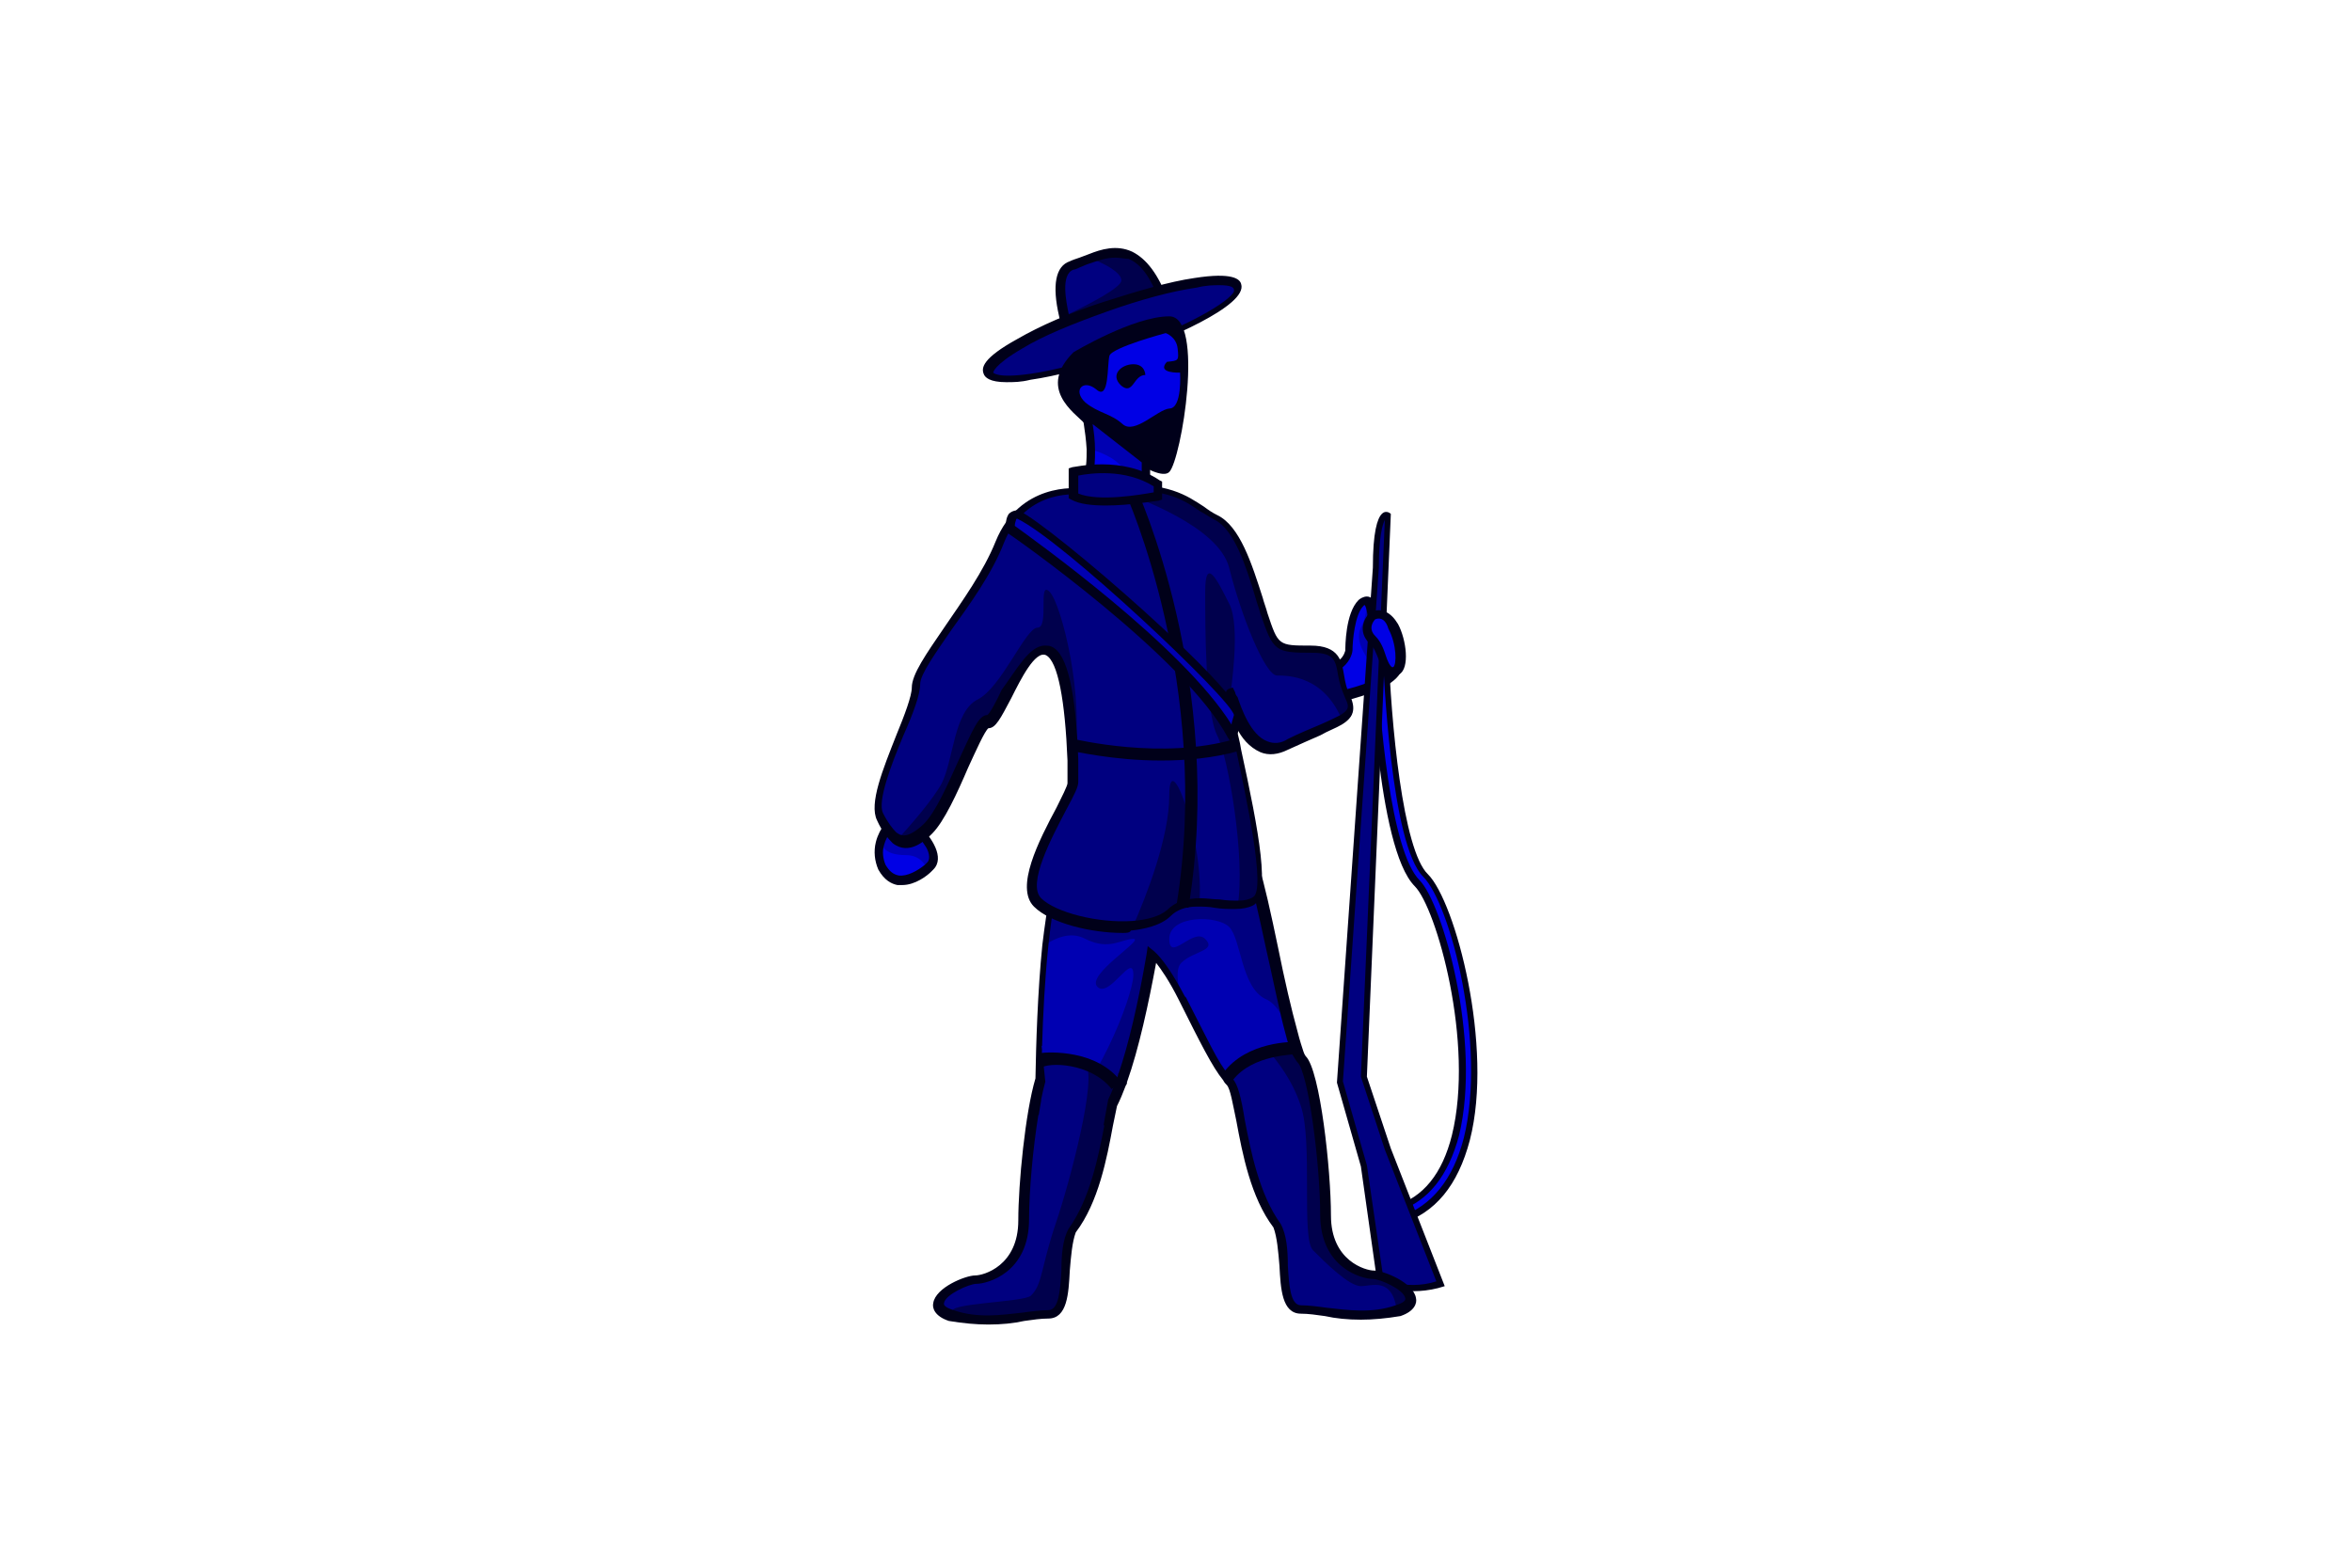
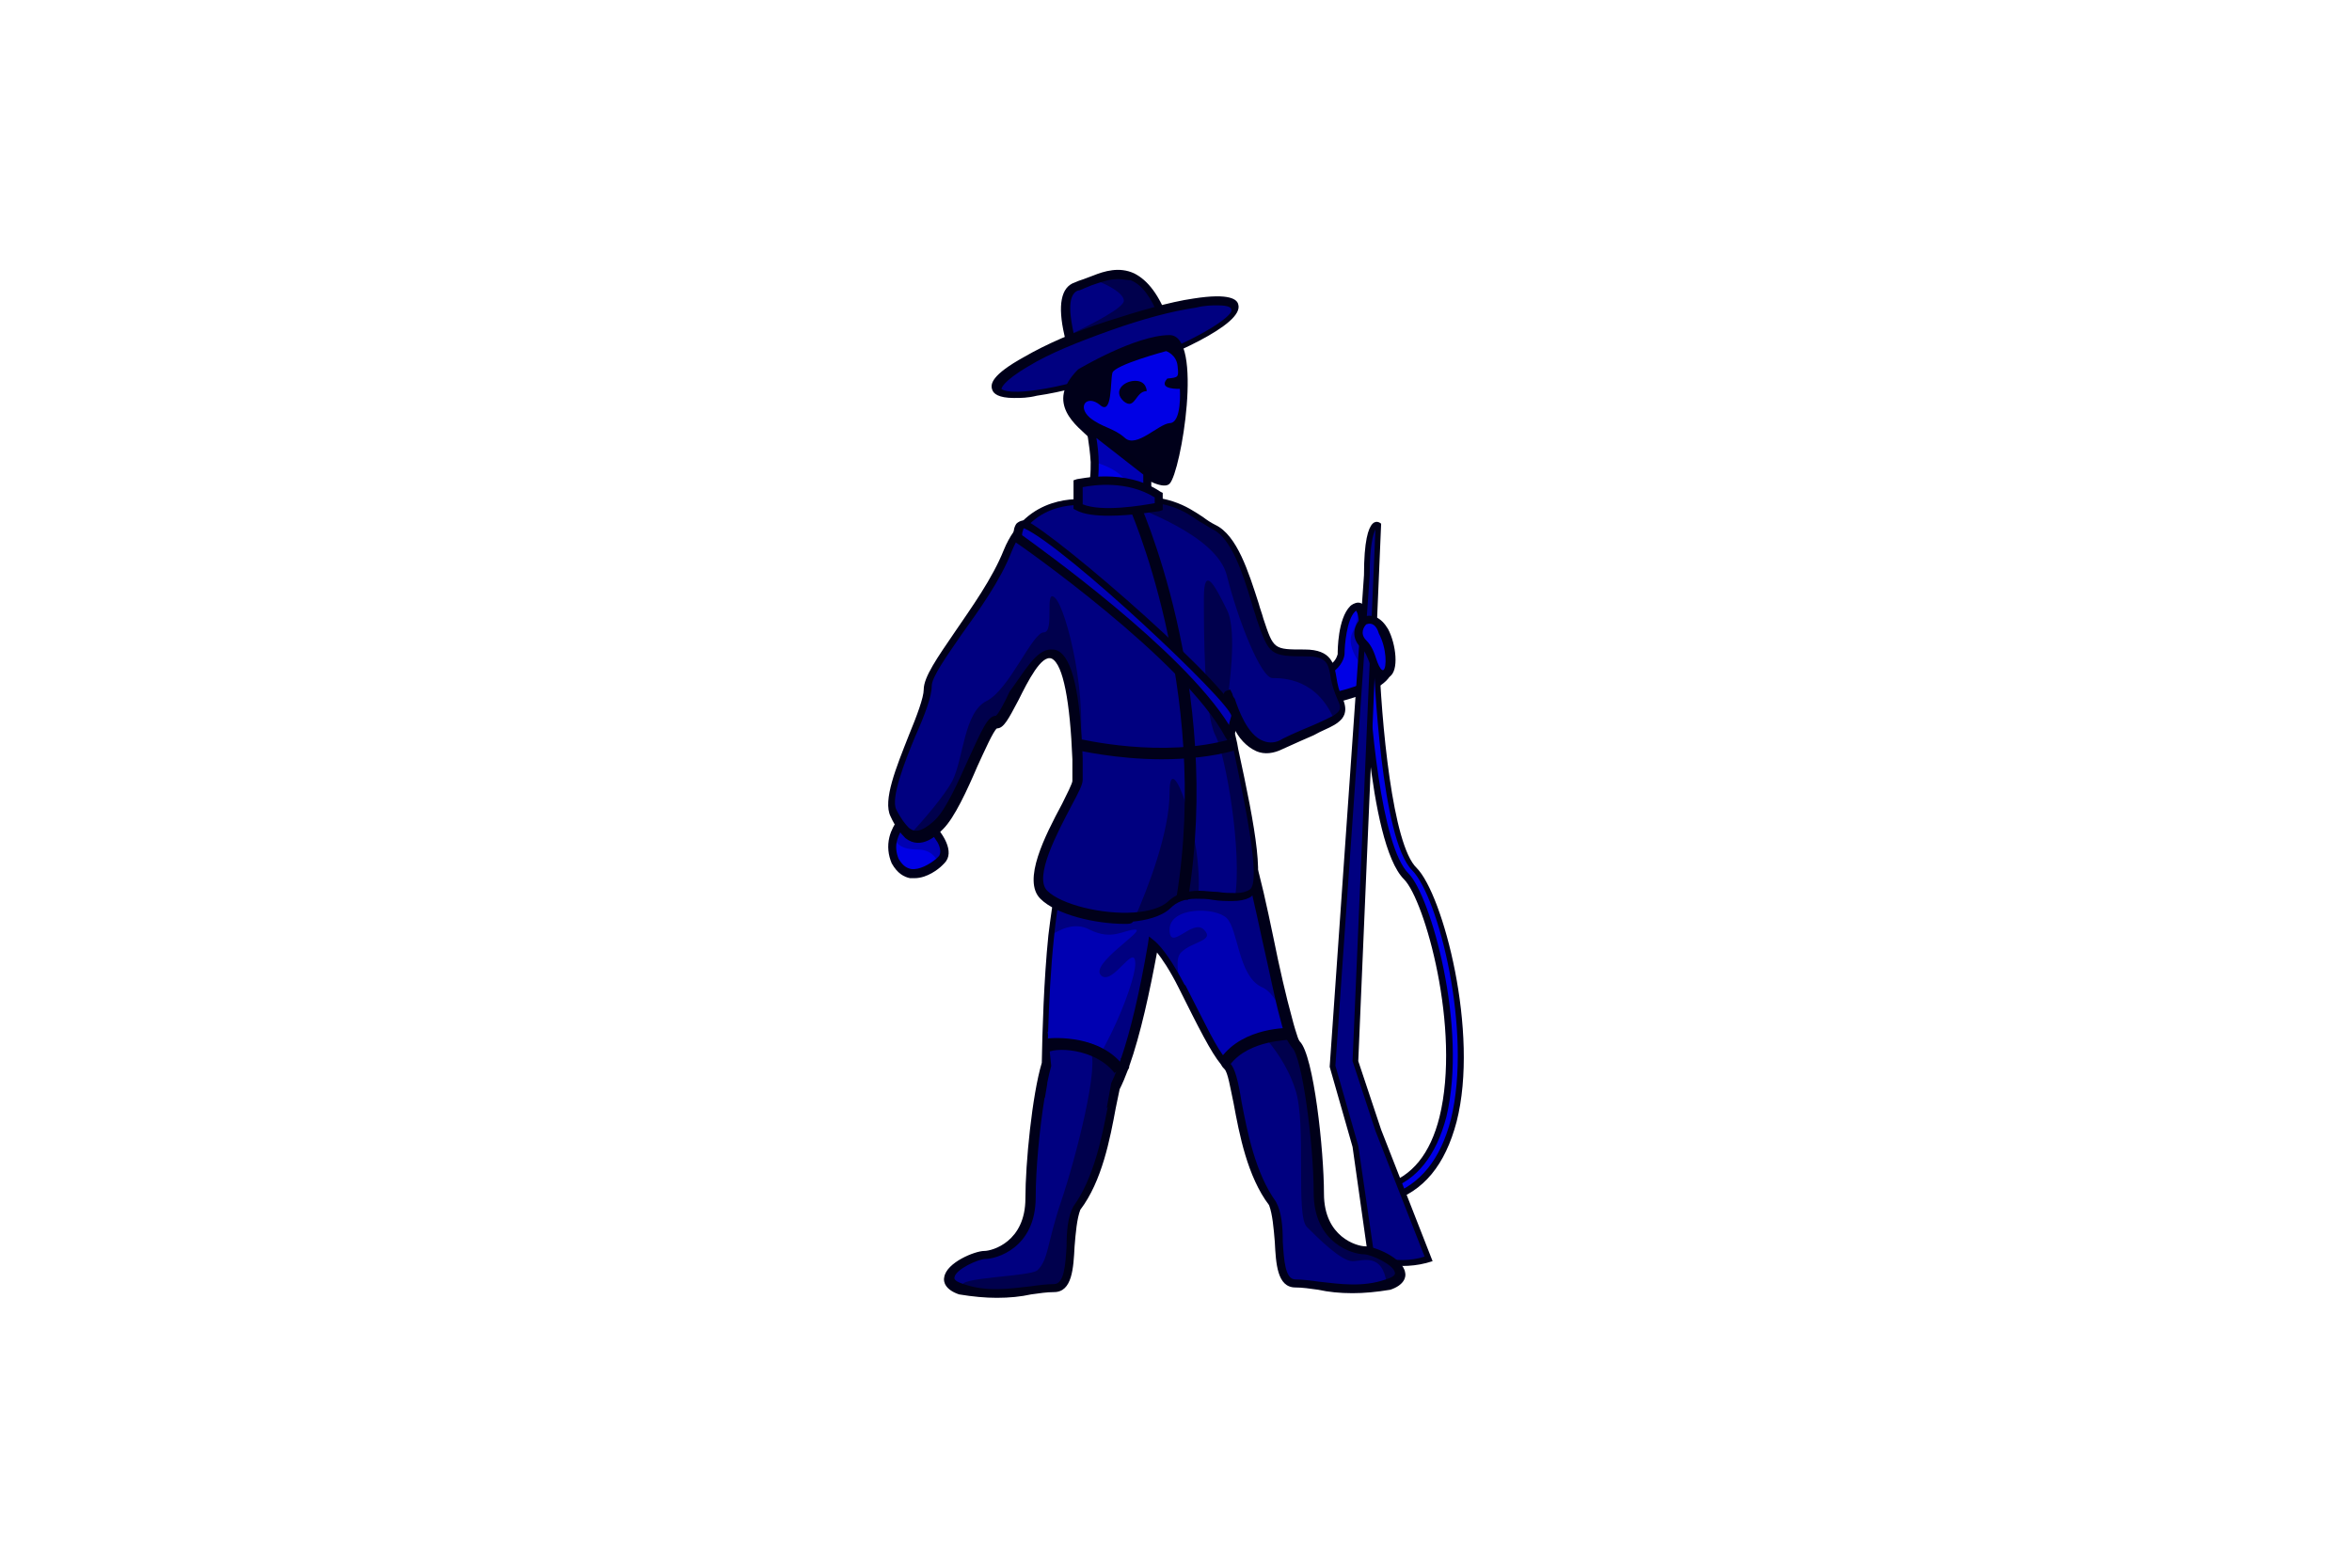
- <svg xmlns="http://www.w3.org/2000/svg" width="768mm" height="512mm" viewBox="0 0 768 512" version="1.1" id="SVGRoot">
-   <defs id="defs10953">
- 				
- 			
- 			
- 		
- 			
- 		
- 				
- 			
- 			
- 			
- 			
- 			
- 			
- 			
- 		</defs>
-   <g id="g10781" style="display:inline" transform="matrix(3.910354,0,0,3.910354,-556.6781,-510.6132)">
-     <g id="g16103" style="display:inline" transform="translate(1.3852114e-6)">
+ <svg xmlns="http://www.w3.org/2000/svg" width="768" height="512" viewBox="0 0 203.2 135.467" version="1.1" id="SVGRoot">
+   <defs id="defs10953" />
+   <g id="g10781" style="display:inline" transform="matrix(0.9879499,0,0,0.9879499,54.29172,-70.67185)">
+     <g id="g16103" style="display:inline" transform="translate(-192.6756,-56.15669)">
      <path class="st29" d="m 259,186 c 0,0.5 -0.3,0.9 -0.9,1.3 -1.7,1.2 -5.1,1.7 -5.1,1.7 l -0.6,-2.6 c 2.4,0.4 2.6,-1.4 2.6,-1.4 0,0 0,-3 1,-4 0.2,-0.2 0.3,-0.2 0.4,-0.2 0.6,0 0.6,2.2 0.6,2.2 0,0 2,1 2,3 z" id="path10663" style="display:inline;fill:#0000e5;fill-opacity:1" />
      <path class="st29" d="m 220,203 c -0.1,0.1 -0.1,0.1 -0.2,0.2 -1,0.9 -2.9,1.7 -3.8,-0.2 -0.3,-0.7 -0.3,-1.4 -0.2,-2 0.3,-1.2 1.2,-2 1.2,-2 l 2,1 c 0,0 2,2 1,3 z" id="path10665" style="display:inline;fill:#0000e5;fill-opacity:1" />
      <path class="st30" d="m 259,186 c 0,0.5 -0.3,0.9 -0.9,1.3 -1.1,-1 -2.8,-2.9 -2.1,-4.3 0.5,-1 0.5,-1.7 0.4,-2.2 0.6,0 0.6,2.2 0.6,2.2 0,0 2,1 2,3 z" id="path10667" style="display:inline;fill:#0000b2;fill-opacity:1" />
      <path class="st30" d="m 220,203 c -0.1,0.1 -0.1,0.1 -0.2,0.2 -0.2,-0.5 -0.7,-1.2 -1.8,-1.2 -2,0 -2,-1 -2,-1 h -0.2 c 0.3,-1.2 1.2,-2 1.2,-2 l 2,1 c 0,0 2,2 1,3 z" id="path10673" style="display:inline;fill:#0000b2;fill-opacity:1" />
      <g id="g10677" style="display:inline">
        <path class="st4" d="m 217.7,204.5 c -0.1,0 -0.3,0 -0.4,0 -0.5,-0.1 -1.1,-0.4 -1.6,-1.3 -0.3,-0.7 -0.4,-1.5 -0.2,-2.3 0.3,-1.2 1.2,-2.1 1.3,-2.2 l 0.2,-0.2 2.3,1.2 c 0.8,0.8 2,2.5 1,3.5 v 0 0 0 l -0.2,0.2 c -0.3,0.3 -1.3,1.1 -2.4,1.1 z m -0.6,-5 c -0.2,0.3 -0.7,0.9 -0.9,1.6 -0.2,0.6 -0.1,1.2 0.1,1.7 0.3,0.5 0.6,0.8 1.1,0.9 0.7,0.1 1.6,-0.4 2.2,-0.9 l 0.2,-0.2 c 0.3,-0.3 0.1,-1 -0.2,-1.4 -0.3,-0.5 -0.7,-0.9 -0.8,-1 z" id="path10675" style="display:inline;fill:#00001a;fill-opacity:1" />
        <path class="st4" d="m 252.7,189.4 -0.8,-3.5 0.6,0.1 c 0.7,0.1 1.3,0 1.7,-0.3 0.4,-0.3 0.5,-0.8 0.5,-0.8 0,-0.3 0,-3.1 1.1,-4.2 0.1,-0.1 0.4,-0.3 0.7,-0.3 0.8,0 0.9,1.4 1,2.4 0.5,0.3 2,1.4 2,3.2 0,0.6 -0.3,1.1 -1,1.6 -1.7,1.2 -5.1,1.8 -5.3,1.8 z m 0.2,-2.6 0.4,1.7 c 0.9,-0.2 3.4,-0.7 4.6,-1.6 0.5,-0.3 0.7,-0.6 0.7,-1 0,-1.7 -1.8,-2.7 -1.8,-2.7 l -0.2,-0.1 v -0.2 c 0,-0.8 -0.1,-1.6 -0.3,-1.8 0,0 0,0 -0.1,0.1 -0.7,0.7 -0.9,2.9 -0.9,3.7 0,0.1 -0.1,0.8 -0.8,1.4 -0.4,0.4 -0.9,0.6 -1.6,0.5 z" id="path10669" style="display:inline;fill:#00001a;fill-opacity:1" />
      </g>
    </g>
-     <g id="g16150" style="display:inline" transform="translate(1.3852114e-6)">
+     <g id="g16150" style="display:inline" transform="translate(-192.6756,-56.15669)">
      <path class="st18" d="m 259.1,232.5 -0.3,-1 c 2.5,-0.7 4.2,-2.8 5,-6.1 2,-7.8 -1.3,-19.2 -3.2,-21 -3.1,-3.1 -3.6,-19.2 -3.6,-19.8 h 1 c 0.1,4.5 1,16.8 3.4,19.2 2.3,2.3 5.4,14.2 3.5,22 -1,3.5 -2.9,5.8 -5.8,6.7 z" id="path10679" style="fill:#0000e5;fill-opacity:1" />
      <g id="g16056">
-         <path class="st4" d="m 259,232.8 -0.4,-1.4 0.2,-0.1 c 2.4,-0.7 4,-2.7 4.8,-5.9 1.9,-7.7 -1.3,-19 -3.1,-20.8 -3.2,-3.2 -3.7,-19.3 -3.7,-20 v -0.2 h 1.5 v 0.2 c 0.2,6.3 1.2,17 3.3,19 2.3,2.3 5.5,14.4 3.5,22.2 -1,3.8 -2.9,6.1 -5.8,7 z m 0.2,-1.1 0.1,0.5 c 2.6,-0.9 4.4,-3.1 5.3,-6.6 1.9,-7.7 -1.1,-19.5 -3.4,-21.8 -2.7,-2.7 -3.3,-17 -3.4,-19.1 h -0.5 c 0.2,5.8 1.2,17 3.6,19.4 1.9,1.9 5.2,13.4 3.3,21.3 -0.9,3.4 -2.6,5.5 -5,6.3 z" id="path10683" style="display:inline;fill:#000019;fill-opacity:1" transform="translate(0)" />
+         <path class="st4" d="m 259,232.8 -0.4,-1.4 0.2,-0.1 c 2.4,-0.7 4,-2.7 4.8,-5.9 1.9,-7.7 -1.3,-19 -3.1,-20.8 -3.2,-3.2 -3.7,-19.3 -3.7,-20 v -0.2 h 1.5 v 0.2 c 0.2,6.3 1.2,17 3.3,19 2.3,2.3 5.5,14.4 3.5,22.2 -1,3.8 -2.9,6.1 -5.8,7 z m 0.2,-1.1 0.1,0.5 c 2.6,-0.9 4.4,-3.1 5.3,-6.6 1.9,-7.7 -1.1,-19.5 -3.4,-21.8 -2.7,-2.7 -3.3,-17 -3.4,-19.1 h -0.5 c 0.2,5.8 1.2,17 3.6,19.4 1.9,1.9 5.2,13.4 3.3,21.3 -0.9,3.4 -2.6,5.5 -5,6.3 z" id="path10683" style="display:inline;fill:#000019;fill-opacity:1" />
        <path class="st4" d="m 257,178 -3,43 2,7 1.4,9.9 c 0,0 2.6,1.1 5.6,0.1 l -4.5,-11.5 -2,-6 2,-47 c 0,0 -1.5,-1.5 -1.5,4.5 z" id="path10689" style="display:inline;fill:#000019;fill-opacity:1" />
      </g>
      <path class="st31" d="m 260.4,237.9 c -1.2,0 -2.1,-0.2 -2.5,-0.4 l -1.4,-9.6 -2,-7 3,-42.9 c 0,-2.6 0.3,-3.6 0.5,-4 l -2,46.5 2,6.1 4.3,11 c -0.6,0.2 -1.3,0.3 -1.9,0.3 z" id="path10691" style="display:inline;fill:#000080;fill-opacity:1" transform="translate(1.3852114e-6)" />
    </g>
-     <g id="g16138" style="display:inline" transform="translate(1.3852114e-6)">
+     <g id="g16138" style="display:inline" transform="translate(-192.6756,-56.15669)">
      <path class="st29" d="m 257,182 c 0,0 -1,1 0,2 1,1 1,3.1 2,2.6 1,-0.5 0,-5.6 -2,-4.6 z" id="path10693" style="fill:#0000e5;fill-opacity:1" />
      <g id="g10697">
        <path class="st4" d="m 258.7,187 c -0.1,0 -0.2,0 -0.3,0 -0.5,-0.2 -0.7,-0.7 -0.9,-1.3 -0.2,-0.5 -0.4,-1.1 -0.8,-1.4 -1,-1 -0.4,-2.1 0,-2.5 l 0.1,-0.1 c 0.9,-0.4 1.7,0 2.3,1 0.7,1.3 1,3.7 0.1,4.2 -0.2,0.1 -0.3,0.1 -0.5,0.1 z m -1.5,-4.7 c -0.2,0.2 -0.6,0.8 0,1.4 0.5,0.5 0.7,1.1 0.9,1.7 0.1,0.3 0.3,0.8 0.5,0.9 0,0 0,0 0.1,0 0.3,-0.2 0.3,-1.9 -0.4,-3.2 -0.2,-0.7 -0.6,-1 -1.1,-0.8 z" id="path10695" style="fill:#000019;fill-opacity:1" />
      </g>
    </g>
-     <g id="g16093" style="display:inline" transform="translate(1.3852114e-6)">
+     <g id="g16093" style="display:inline" transform="translate(-192.6756,-56.15669)">
      <path class="st32" d="m 259,240 c -3,1 -6,0 -8,0 -2,0 -1,-5 -2,-7 -3,-4 -3,-11 -4,-12 -0.1,-0.1 -0.2,-0.2 -0.3,-0.4 -0.9,-1.1 -1.9,-3.1 -3.7,-6.6 v -0.1 c -1.2,-2.3 -2,-3.3 -2.5,-3.7 -0.8,4.5 -2.4,12.3 -4.5,14.2 -1.6,1.4 -3,0.8 -3.9,0.1 -0.7,-0.7 -1.1,-1.5 -1.1,-1.5 0,0 0,-7.5 0.6,-13.5 0.3,-2.8 0.7,-5.2 1.4,-6.5 l 7.6,0.3 c 2.6,-1 7.7,-2.5 8.4,-0.3 0.8,2.3 2.1,9.9 3.2,13.7 0.2,0.8 0.4,1.4 0.6,1.8 0.1,0.2 0.2,0.4 0.3,0.5 1,1 2,9 2,13 0,4 3,5 4,5 1,0 4.9,2 1.9,3 z" id="path10699" style="display:inline;fill:#0000b2;fill-opacity:1" />
      <path class="st33" d="m 250.2,216.7 c -0.7,-1.1 -1.2,-2.3 -2.2,-2.7 -2,-1 -2,-5 -3,-6 -1,-1 -5,-1 -5,1 0,2 2,-1 3,0 1,1 -1,1 -2,2 -0.5,0.5 -0.3,1.8 0,2.9 -1.2,-2.3 -2,-3.3 -2.5,-3.7 -0.8,4.5 -2.4,12.3 -4.5,14.2 -1.6,1.4 -3,0.8 -3.9,0.1 3.6,-2.3 6.9,-10.7 6.9,-12.5 0,-2 -2,2 -3,1 -1,-1 4,-4 3,-4 -1,0 -2,1 -4,0 -1.3,-0.7 -2.6,0 -3.4,0.5 0.3,-2.8 0.7,-5.2 1.4,-6.5 l 7.6,0.3 c 2.6,-1 7.7,-2.5 8.4,-0.3 0.8,2.3 2.1,9.9 3.2,13.7 z" id="path10703" style="display:inline;fill:#000080;fill-opacity:1" />
      <path class="st31" d="m 259,240 v 0 c -3,1 -6,0 -8,0 -2,0 -1,-5 -2,-7 -3,-4 -3,-11 -4,-12 -0.1,-0.1 -0.2,-0.2 -0.3,-0.4 1.3,-1.4 2.6,-2 3.7,-2.2 0.9,-0.2 1.7,-0.1 2.3,0.1 0.1,0.2 0.2,0.4 0.3,0.5 1,1 2,9 2,13 0,4 3,5 4,5 1,0 5,2 2,3 z" id="path15499" style="display:inline;fill:#000080;fill-opacity:1" />
      <path class="st34" d="m 259,240 v 0 c -0.4,-2.8 -2.1,-2 -3,-2 -1,0 -3,-2 -4,-3 -1,-1 0,-9 -1,-12 -0.7,-2.2 -2,-3.8 -2.6,-4.5 0.9,-0.2 1.7,-0.1 2.3,0.1 0.1,0.2 0.2,0.4 0.3,0.5 1,1 2,9 2,13 0,4 3,5 4,5 1,0 5,1.9 2,2.9 z" id="path10705" style="display:inline;fill:#00004d;fill-opacity:1" />
      <path class="st31" d="m 221.797,240.387 v 0 c 3,1 6,0 8,0 2,0 1,-5 2,-7 3,-4 3,-11 4,-12 0.1,-0.1 0.2,-0.2 0.3,-0.4 -1.3,-1.4 -2.6,-2 -3.7,-2.2 -0.9,-0.2 -1.7,-0.1 -2.3,0.1 -0.1,0.2 -1.046,-0.047 -1.044,0.094 0.015,1.135 -0.647,9.406 -1.256,13.406 -0.602,3.954 -3,5 -4,5 -1,0 -5,2 -2,3 z" id="path10701" style="display:inline;fill:#000080;fill-opacity:1" />
      <path class="st34" d="m 221.99,240.203 c 1.525,1.256 7.713,0.135 7.713,0.135 0.928,0.079 1.233,-0.7 1.398,-1.662 0.163,-0.948 0.038,-2.889 0.263,-4.286 0.15,-0.932 1.759,-2.64 2.586,-5.978 0.45,-2.268 0.909,-3.191 1.054,-5.041 0.223,-1.147 0.414,-1.792 1.15,-2.336 -1.253,-0.544 -3.251,-1.63 -3.151,-1.53 1,1 -1.248,9.609 -2.466,13.203 -1.284,3.788 -1.103,5.125 -2.09,6.083 -0.589,0.572 -7.411,0.626 -6.458,1.411 z" id="path15561" style="display:inline;fill:#00004d;fill-opacity:1" />
      <g id="g16063">
        <path class="st4" d="m 245.3,220.8 -0.8,-0.6 c 2,-2.7 5.9,-2.6 6.1,-2.6 v 1 c -0.1,0.1 -3.6,0 -5.3,2.2 z" id="path10711" style="display:inline;fill:#000019;fill-opacity:1" transform="translate(1.3852114e-6)" />
        <path class="st4" d="m 235.185,221.544 0.8,-0.6 c -2,-2.7 -6.035,-2.532 -6.844,-2.397 l 0.068,1.271 c 0.641,-0.577 4.277,-0.474 5.977,1.726 z" id="path15615" style="display:inline;fill:#000019;fill-opacity:1" />
        <path id="path15620" style="display:inline;fill:#000019;fill-opacity:1" class="st4" d="m 244.887,201.609 c -1.819,0.003 -4.252,0.747 -6.187,1.491 l -7.8,-0.4 -0.1,0.2 c -0.6,1.1 -1,3.3 -1.4,6.6 -0.395,3.882 -0.529,8.443 -0.575,11.147 -0.851,2.846 -1.433,8.805 -1.433,11.859 0,3.8 -2.9,4.6 -3.6,4.6 -0.8,0 -3.3,1 -3.5,2.3 -0.1,0.4 0.1,1.1 1.3,1.5 1.2,0.2 2.3,0.3 3.3,0.3 1.1,0 2.1,-0.1 3,-0.3 0.7,-0.1 1.4,-0.2 2,-0.2 1.6,0 1.7,-2.1 1.8,-4 0.1,-1.2 0.2,-2.4 0.5,-3.2 1.9,-2.5 2.6,-6.2 3.1,-8.9 0.126,-0.588 0.234,-1.158 0.34,-1.644 0.249,-0.495 0.489,-1.061 0.719,-1.679 0.014,-0.024 0.027,-0.049 0.041,-0.077 0.062,-0.076 0.084,-0.154 0.071,-0.233 1.004,-2.817 1.817,-6.625 2.437,-9.973 0.4,0.5 1.1,1.5 1.9,3.1 1.8,3.6 2.8,5.6 3.7,6.7 0.1,0.2 0.2,0.3 0.3,0.4 0.3,0.3 0.5,1.6 0.8,3 0.5,2.7 1.2,6.4 3.1,8.9 0.3,0.8 0.4,2 0.5,3.2 0.1,1.9 0.2,4 1.8,4 0.6,0 1.3,0.1 2,0.2 0.9,0.2 1.9,0.3 3,0.3 1,0 2.1,-0.1 3.3,-0.3 1.2,-0.4 1.4,-1.1 1.3,-1.5 -0.2,-1.3 -2.7,-2.3 -3.5,-2.3 -0.7,0 -3.6,-0.8 -3.6,-4.6 0,-3.8 -0.9,-12.1 -2.1,-13.3 0,0 -0.1,-0.1 -0.2,-0.4 -0.1,-0.3 -0.3,-0.9 -0.5,-1.7 -0.5,-1.8 -1.1,-4.4 -1.6,-6.9 -0.6,-2.9 -1.2,-5.6 -1.6,-6.8 -0.2,-0.5 -0.5,-0.9 -1,-1.1 -0.425,-0.2 -0.963,-0.287 -1.57,-0.291 -0.014,-7e-5 -0.029,-1.5e-4 -0.043,-1.3e-4 z m -0.277,0.782 h 1.4e-4 c 0.545,-0.002 0.981,0.068 1.29,0.208 0.3,0.1 0.5,0.3 0.6,0.6 0.4,1.2 1,3.9 1.6,6.7 0.6,2.6 1.1,5.2 1.6,7 0.2,0.8 0.4,1.4 0.6,1.8 0.2,0.3 0.3,0.5 0.4,0.6 0.9,0.8 1.9,8.5 1.9,12.7 0,4.5 3.5,5.4 4.4,5.4 0.6,0 2.6,0.9 2.7,1.6 0.1,0.3 -0.5,0.5 -0.8,0.6 -2,0.7 -4,0.4 -5.8,0.2 -0.7,-0.1 -1.5,-0.2 -2.1,-0.2 -0.9,0 -1,-1.7 -1.1,-3.3 0,-1.3 -0.1,-2.6 -0.6,-3.5 -1.8,-2.5 -2.5,-6.1 -3,-8.7 -0.3,-1.9 -0.6,-3 -1,-3.4 l -0.3,-0.3 c -0.9,-1 -1.8,-3 -3.6,-6.5 L 241.3,213.8 c -1,-1.9 -1.9,-3.2 -2.6,-3.8 l -0.5,-0.4 -0.1,0.7 c -0.711,4.155 -1.511,7.53 -2.336,9.951 -0.007,-0.006 -0.014,-0.011 -0.022,-0.017 l -0.028,0.078 c 0.008,0.004 0.017,0.008 0.025,0.013 -0.185,0.539 -0.372,1.031 -0.559,1.471 l -0.021,0.06 h -0.004 c -0.086,0.201 -0.172,0.391 -0.259,0.571 l -0.393,2.181 c 0.029,-0.027 0.057,-0.055 0.086,-0.084 -0.5,2.599 -1.201,6.188 -2.997,8.682 -0.5,0.9 -0.6,2.2 -0.6,3.5 -0.1,1.6 -0.2,3.3 -1.1,3.3 -0.6,0 -1.4,0.1 -2.1,0.2 -1.8,0.2 -3.8,0.5 -5.8,-0.2 -0.3,-0.1 -0.9,-0.3 -0.8,-0.6 0.1,-0.7 2.1,-1.6 2.7,-1.6 0.9,0 4.4,-0.9 4.4,-5.4 0,-2.408 0.329,-5.966 0.779,-8.715 0.006,0.009 0.014,0.019 0.025,0.031 l 0.204,-1.225 c 9e-5,-0.03 1.6e-4,-0.051 2.7e-4,-0.083 0.112,-0.564 0.23,-1.068 0.349,-1.486 l -0.176,-1.703 c -0.045,0.047 -0.089,0.105 -0.132,0.171 0.008,-0.371 0.018,-0.761 0.029,-1.168 l -0.031,-0.297 0.039,0.002 c 0.076,-2.514 0.226,-5.578 0.521,-8.334 0.3,-2.9 0.7,-5 1.2,-6.1 l 7.4,0.3 h 0.1 c 2.516,-0.934 4.618,-1.404 6.01,-1.408 z" />
      </g>
    </g>
-     <g id="g10745" style="display:inline">
+     <g id="g10745" style="display:inline" transform="translate(-192.6756,-56.15669)">
      <path class="st14" d="m 254.5,190.9 c -0.8,0.5 -2.4,1 -4.5,2.1 -3.3,1.7 -4.6,-3.6 -4.9,-4.3 v 0 c -0.1,-0.1 -0.1,0 -0.1,0.3 0,0.1 0,0.3 0.1,0.6 v 0 c 0.1,0.5 0.2,1.1 0.3,1.9 1,4.7 3.2,13.7 1.6,14.5 -0.4,0.2 -0.8,0.3 -1.3,0.3 -1,0 -2.1,-0.2 -3.2,-0.2 -0.9,0 -1.8,0.2 -2.5,0.9 -0.6,0.6 -1.8,1 -3.1,1.1 -2.8,0.2 -6.5,-0.7 -7.9,-2.1 -2,-2 3,-9 3,-10 0,-0.2 0,-0.9 0,-1.9 -0.1,-3 -0.4,-8.3 -2,-9.1 -2,-1 -4,6 -5,6 -1,0 -3,7 -5,9 -1.2,1.2 -2.1,1.3 -2.8,0.8 -0.4,-0.4 -0.8,-1 -1.2,-1.8 -1,-2 3,-9 3,-11 0,-2 5,-7 7,-12 2,-5 7,-4.2 7,-4.2 0.9,-0.1 1.8,-0.2 2.5,-0.3 v 0 c 5.7,-0.4 6.7,1.6 8.4,2.5 2,1 3,5 4,8 1,3 1,3 4,3 3,0 2,2 3,4 0.6,1 0.4,1.5 -0.4,1.9 z" id="path10717" style="display:inline;fill:#000080;fill-opacity:1" />
      <path class="st35" d="M 254.5,190.9 C 253,187 249.9,187 249,187 c -1,0 -3,-5 -4,-9 -0.9,-3.5 -7.8,-5.9 -9.4,-6.5 5.7,-0.4 6.7,1.6 8.4,2.5 2,1 3,5 4,8 1,3 1,3 4,3 3,0 2,2 3,4 0.5,1 0.3,1.5 -0.5,1.9 z" id="path10719" style="fill:#00004d;fill-opacity:1" />
      <path class="st35" d="m 232,194 v 0.1 c -0.1,-3 -0.4,-8.3 -2,-9.1 -2,-1 -4,6 -5,6 -1,0 -3,7 -5,9 -1.2,1.2 -2.1,1.3 -2.8,0.8 1.3,-1.4 3.1,-3.5 3.8,-4.8 1,-2 1,-6 3,-7 2,-1 4,-6 5,-6 1,0 0,-4 1,-3 1,1 3,9 2,14 z" id="path10721" style="fill:#00004d;fill-opacity:1" />
      <path class="st35" d="m 247,206 c -0.4,0.2 -0.8,0.3 -1.3,0.3 0.7,-4 -0.8,-12.6 -1.7,-14.3 -1,-2 -1,-9 -1,-12 0,-3 1,-1 2,1 1,1.9 0.1,7.4 0.1,7.7 v 0 0.8 0 l -0.1,1.5 0.4,0.5 c 1,4.6 3.2,13.7 1.6,14.5 z" id="path10723" style="fill:#00004d;fill-opacity:1" />
      <path class="st35" d="m 242.5,206.1 c -0.9,0 -1.8,0.2 -2.5,0.9 -0.6,0.6 -1.8,1 -3.1,1.1 1.2,-2.7 3.1,-7.6 3.1,-11.1 0,-4.3 3,4.1 2.5,9.1 z" id="path10725" style="fill:#00004d;fill-opacity:1" />
      <g id="g10737">
        <path class="st4" d="m 236.1,208.5 c -2.6,0 -6,-0.8 -7.4,-2.2 -1.6,-1.6 0.4,-5.5 1.9,-8.3 0.4,-0.8 0.9,-1.8 0.9,-2 0,-0.2 0,-0.9 0,-1.9 -0.2,-5 -0.8,-8.3 -1.8,-8.8 -0.9,-0.4 -2.1,2 -2.9,3.6 -0.9,1.7 -1.3,2.5 -1.9,2.5 -0.3,0.2 -1.1,2 -1.7,3.3 -0.9,2.1 -2,4.5 -3,5.5 -0.5,0.5 -1.9,1.9 -3.3,0.8 -0.4,-0.4 -0.9,-1 -1.3,-1.9 -0.7,-1.4 0.5,-4.3 1.6,-7.1 0.7,-1.7 1.3,-3.3 1.3,-4 0,-1.1 1.2,-2.8 2.7,-5 1.5,-2.2 3.3,-4.7 4.3,-7.2 2,-4.9 6.7,-4.5 7.3,-4.4 0.9,-0.1 1.7,-0.2 2.5,-0.3 4.6,-0.3 6.2,0.9 7.6,1.8 0.4,0.3 0.7,0.5 1.1,0.7 1.9,0.9 2.9,4.1 3.8,6.9 0.1,0.4 0.3,0.9 0.4,1.3 0.9,2.7 0.9,2.7 3.6,2.7 2.4,0 2.6,1.3 2.8,2.5 0.1,0.6 0.2,1.1 0.5,1.7 0.5,1.1 0.3,1.8 -0.7,2.4 -0.5,0.3 -1.1,0.5 -1.8,0.9 -0.7,0.3 -1.6,0.7 -2.7,1.2 -0.8,0.4 -1.6,0.5 -2.3,0.2 -0.9,-0.4 -1.6,-1.2 -2,-2.1 v 0 c 0.1,0.6 0.3,1.2 0.4,1.9 1.5,6.9 2.5,12.2 1,13 -0.4,0.2 -0.9,0.3 -1.5,0.3 -0.6,0 -1.1,0 -1.7,-0.1 -0.5,-0.1 -1,-0.1 -1.5,-0.1 -1,0 -1.7,0.3 -2.2,0.8 -0.8,0.8 -2.3,1.1 -3.3,1.2 -0.1,0.2 -0.4,0.2 -0.7,0.2 z m -6.5,-24 c 0.2,0 0.4,0 0.6,0.1 1.3,0.6 2,3.8 2.2,9.4 0,1 0,1.7 0,1.9 0,0.4 -0.3,1 -1,2.3 -1.2,2.3 -3.3,6.2 -2.1,7.4 1.2,1.2 4.8,2.1 7.6,1.9 1.3,-0.1 2.3,-0.4 2.9,-0.9 0.7,-0.7 1.6,-1 2.8,-1 0.5,0 1.1,0.1 1.6,0.1 0.6,0.1 1.1,0.1 1.6,0.1 0.5,0 0.9,-0.1 1.2,-0.3 1.1,-0.6 -0.6,-8.4 -1.4,-12.2 -0.1,-0.7 -0.3,-1.3 -0.4,-1.9 -0.2,-0.8 -0.3,-1.4 -0.4,-1.9 0,-0.3 -0.1,-0.5 -0.1,-0.7 0,-0.3 0,-0.6 0.3,-0.7 l 0.3,-0.1 0.2,0.4 c 0,0.1 0.1,0.3 0.2,0.4 0.3,0.9 1.1,3.2 2.5,3.7 0.5,0.2 1.1,0.2 1.7,-0.2 1,-0.5 2,-0.9 2.7,-1.2 0.7,-0.3 1.3,-0.6 1.7,-0.8 v 0 c 0.6,-0.4 0.8,-0.6 0.4,-1.4 -0.3,-0.7 -0.5,-1.3 -0.6,-1.9 -0.2,-1.2 -0.3,-1.9 -2.1,-1.9 -3.2,0 -3.3,-0.1 -4.4,-3.3 -0.1,-0.4 -0.3,-0.9 -0.4,-1.3 -0.8,-2.7 -1.8,-5.7 -3.4,-6.5 -0.4,-0.2 -0.8,-0.5 -1.2,-0.7 -1.3,-0.9 -2.8,-2 -7.1,-1.7 -0.8,0.1 -1.6,0.1 -2.5,0.3 h -0.1 -0.1 c -0.2,0 -4.7,-0.7 -6.6,4 -1,2.6 -2.9,5.2 -4.4,7.3 -1.3,1.9 -2.6,3.7 -2.6,4.5 0,0.9 -0.6,2.5 -1.4,4.3 -1,2.4 -2.2,5.5 -1.7,6.5 0.4,0.8 0.8,1.3 1.1,1.6 0.3,0.2 0.8,0.7 2.3,-0.7 1,-1 2,-3.3 2.9,-5.3 1.2,-2.6 1.7,-3.8 2.4,-3.8 0.2,-0.1 0.8,-1.2 1.2,-2.1 1.2,-1.6 2.3,-3.7 3.6,-3.7 z" id="path10727" style="display:inline;fill:#000019;fill-opacity:1" transform="translate(1.3852114e-6)" />
        <path class="st4" d="m 239.3,194.1 c -4,0 -7.3,-0.8 -7.5,-0.8 l 0.2,-1 c 0.1,0 7.4,1.8 13.5,0 l 0.3,1 c -2.1,0.6 -4.4,0.8 -6.5,0.8 z" id="path10731" style="display:inline;fill:#000019;fill-opacity:1" transform="translate(1.3852114e-6)" />
        <path class="st4" d="m 241.6,206.4 -1,-0.2 c 3,-18.3 -4.2,-34.4 -4.3,-34.5 l 0.9,-0.4 c 0.1,0.1 7.5,16.4 4.4,35.1 z" id="path10735" style="fill:#000019;fill-opacity:1" />
      </g>
      <path class="st18" d="m 226.8,174.8 c 0,0 14.8,10.3 18.5,17.3 0,0 0.2,-0.1 0.5,-1.6 0.2,-1.5 -15,-15.3 -18.4,-16.9 0,0 -0.8,-0.1 -0.6,1.2 z" id="path10739" style="display:inline;fill:#0000b2;fill-opacity:1" />
      <g id="g10743">
        <path class="st4" d="m 245.1,192.5 -0.2,-0.3 c -3.6,-6.8 -18.2,-17 -18.4,-17.1 l -0.1,-0.1 v -0.2 c -0.1,-0.6 0,-1 0.2,-1.3 0.3,-0.3 0.7,-0.3 0.7,-0.3 h 0.1 c 2.8,1.3 18.9,15.3 18.6,17.3 -0.2,1.5 -0.5,1.8 -0.7,1.8 z m -18,-18 c 1.5,1.1 14,10 18.1,16.6 0,-0.2 0.1,-0.4 0.2,-0.8 -0.2,-1.3 -14.3,-14.6 -18.1,-16.4 0,0 -0.1,0 -0.1,0.1 0,0.1 -0.1,0.2 -0.1,0.5 z" id="path10741" style="fill:#000019;fill-opacity:1" />
      </g>
    </g>
-     <g id="g16188" style="display:inline" transform="translate(1.3852114e-6)">
+     <g id="g16188" style="display:inline" transform="translate(-192.6756,-56.15669)">
      <path class="st5" d="m 239.6,155.9 -7.9,2.7 c 0,0 -0.3,-0.7 -0.5,-1.6 -0.4,-1.6 -0.6,-3.7 0.7,-4.2 0.5,-0.2 1,-0.4 1.6,-0.7 2,-0.7 4.4,-1.1 6.1,3.8 z" id="path10747" style="fill:#000080;fill-opacity:1" />
      <path class="st36" d="m 239.6,155.9 -7.9,2.7 c 0,0 -0.3,-0.7 -0.5,-1.6 2.1,-1 4.8,-2.4 4.8,-3 0,-0.7 -1.6,-1.5 -2.5,-1.8 2,-0.8 4.4,-1.2 6.1,3.7 z" id="path10749" style="fill:#00004d;fill-opacity:1" />
      <g id="g10753">
        <path class="st4" d="m 231.4,159.1 -0.1,-0.4 c 0,0 -0.3,-0.7 -0.5,-1.7 -0.6,-2.6 -0.3,-4.2 0.9,-4.6 0.2,-0.1 0.5,-0.2 0.8,-0.3 0.3,-0.1 0.5,-0.2 0.8,-0.3 1,-0.4 2.3,-0.8 3.6,-0.2 1.2,0.6 2.2,1.9 3,4.1 l 0.1,0.4 z m 4.1,-7 c -0.7,0 -1.3,0.2 -1.9,0.4 -0.3,0.1 -0.6,0.2 -0.8,0.3 -0.3,0.1 -0.6,0.3 -0.8,0.3 -1.1,0.4 -0.6,2.7 -0.4,3.7 0.1,0.5 0.2,1 0.3,1.2 l 7.2,-2.5 c -0.7,-1.8 -1.5,-2.9 -2.5,-3.3 -0.3,0 -0.7,-0.1 -1.1,-0.1 z" id="path10751" style="fill:#000019;fill-opacity:1" />
      </g>
      <ellipse transform="matrix(0.9452,-0.3264,0.3264,0.9452,-38.7164,85.4607)" class="st5" cx="235.3" cy="158.1" rx="11" ry="2" id="ellipse10755" style="fill:#000080;fill-opacity:1" />
      <g id="g10759">
        <path class="st4" d="m 226.4,162.5 c -1.4,0 -1.8,-0.4 -1.9,-0.7 -0.2,-0.5 -0.1,-1.3 2.8,-2.9 1.9,-1.1 4.4,-2.2 7.2,-3.1 2.8,-0.9 5.5,-1.7 7.6,-2 3.2,-0.5 3.8,0.1 3.9,0.5 0.6,1.8 -6.3,4.7 -10,6 -2.8,1 -5.5,1.7 -7.6,2 -0.8,0.2 -1.4,0.2 -2,0.2 z m 17.8,-8.1 c -0.5,0 -1.1,0 -1.9,0.2 -2.1,0.3 -4.7,1 -7.5,2 -2.8,1 -5.3,2 -7.1,3.1 -2.4,1.4 -2.4,2 -2.4,2 0,0 0.3,0.5 3.1,0.1 2.1,-0.3 4.7,-1 7.5,-2 6.5,-2.2 9.7,-4.5 9.5,-5 0,-0.2 -0.2,-0.4 -1.2,-0.4 z" id="path10757" style="fill:#000019;fill-opacity:1" />
      </g>
    </g>
-     <g id="g10779" style="display:inline">
+     <g id="g10779" style="display:inline" transform="translate(-192.6756,-56.15669)">
      <path class="st4" d="m 232,160 c 0,0 5,-3 8,-3 3,0 1,12 0,13 -1,1 -6,-3 -7,-4 -1,-1 -4,-3 -1,-6 z" id="path10761" style="display:inline;fill:#00001a;fill-opacity:1" />
      <path class="st29" d="m 240.9,161.7 c 0,0 -2,0.1 -1.1,-0.9 1,-0.1 1,-0.1 0.9,-1.1 -0.1,-1 -1,-1.3 -1,-1.3 0,0 -4.5,1.2 -4.7,1.9 -0.2,0.8 0,3.8 -1.1,2.8 -1.1,-0.9 -2,0.1 -0.9,1.1 1.1,0.9 2.1,0.9 3.1,1.8 1,0.9 2.9,-1.2 3.9,-1.3 1.1,0 0.9,-3 0.9,-3 z m -4.9,1.1 c -1,-0.9 0,-1.8 1,-1.8 1,0 1,0.9 1,0.9 -1,0 -1,1.7 -2,0.9 z" id="path10763" style="display:inline;fill:#0000e5;fill-opacity:1" />
      <path class="st29" d="m 238,169 v 2 c -0.5,0.3 -1.1,0.4 -1.7,0.4 -1.7,0.1 -3.3,-0.4 -3.3,-0.4 0.4,-0.8 0.5,-1.9 0.4,-2.9 -0.1,-1.6 -0.4,-3.1 -0.4,-3.1 z" id="path10765" style="display:inline;fill:#0000e5;fill-opacity:1" />
      <path class="st30" d="m 238,169 v 2 c -0.5,0.3 -1.1,0.4 -1.7,0.4 0.8,-2 -1.8,-3 -2.9,-3.3 -0.1,-1.6 -0.4,-3.1 -0.4,-3.1 z" id="path10767" style="fill:#0000b2;fill-opacity:1" />
      <g id="g10771">
        <path class="st4" d="m 235.8,171.8 c -1.5,0 -2.8,-0.4 -2.9,-0.5 l -0.4,-0.1 0.2,-0.4 c 0.4,-0.8 0.4,-1.9 0.4,-2.7 -0.1,-1.6 -0.4,-3 -0.4,-3 l -0.3,-1.1 6,4.8 v 2.4 l -0.2,0.1 c -0.5,0.3 -1.1,0.4 -1.8,0.5 -0.3,0 -0.4,0 -0.6,0 z m -2.3,-1 c 0.6,0.1 1.7,0.4 2.8,0.3 0.5,0 1,-0.1 1.4,-0.3 v -1.6 l -4.1,-3.2 c 0.1,0.6 0.2,1.4 0.2,2.2 0,0.7 0,1.7 -0.3,2.6 z" id="path10769" style="fill:#000019;fill-opacity:1" />
      </g>
      <path class="st18" d="m 232,170 c 0,0 4,-1 7,1 v 1 c 0,0 -5,1 -7,0 z" id="path10773" style="fill:#000080;fill-opacity:1" />
      <g id="g10777">
        <path class="st4" d="m 234.7,172.8 c -1.1,0 -2.2,-0.1 -2.9,-0.5 l -0.2,-0.1 v -2.5 l 0.3,-0.1 c 0.2,0 4.2,-1 7.3,1.1 l 0.2,0.1 v 1.5 l -0.3,0.1 c -0.2,0 -2.3,0.4 -4.4,0.4 z m -2.3,-1 c 1.7,0.7 5.2,0.1 6.3,-0.1 v -0.5 c -2.4,-1.5 -5.3,-1.1 -6.3,-0.9 z" id="path10775" style="fill:#000019;fill-opacity:1" />
      </g>
    </g>
  </g>
</svg>
